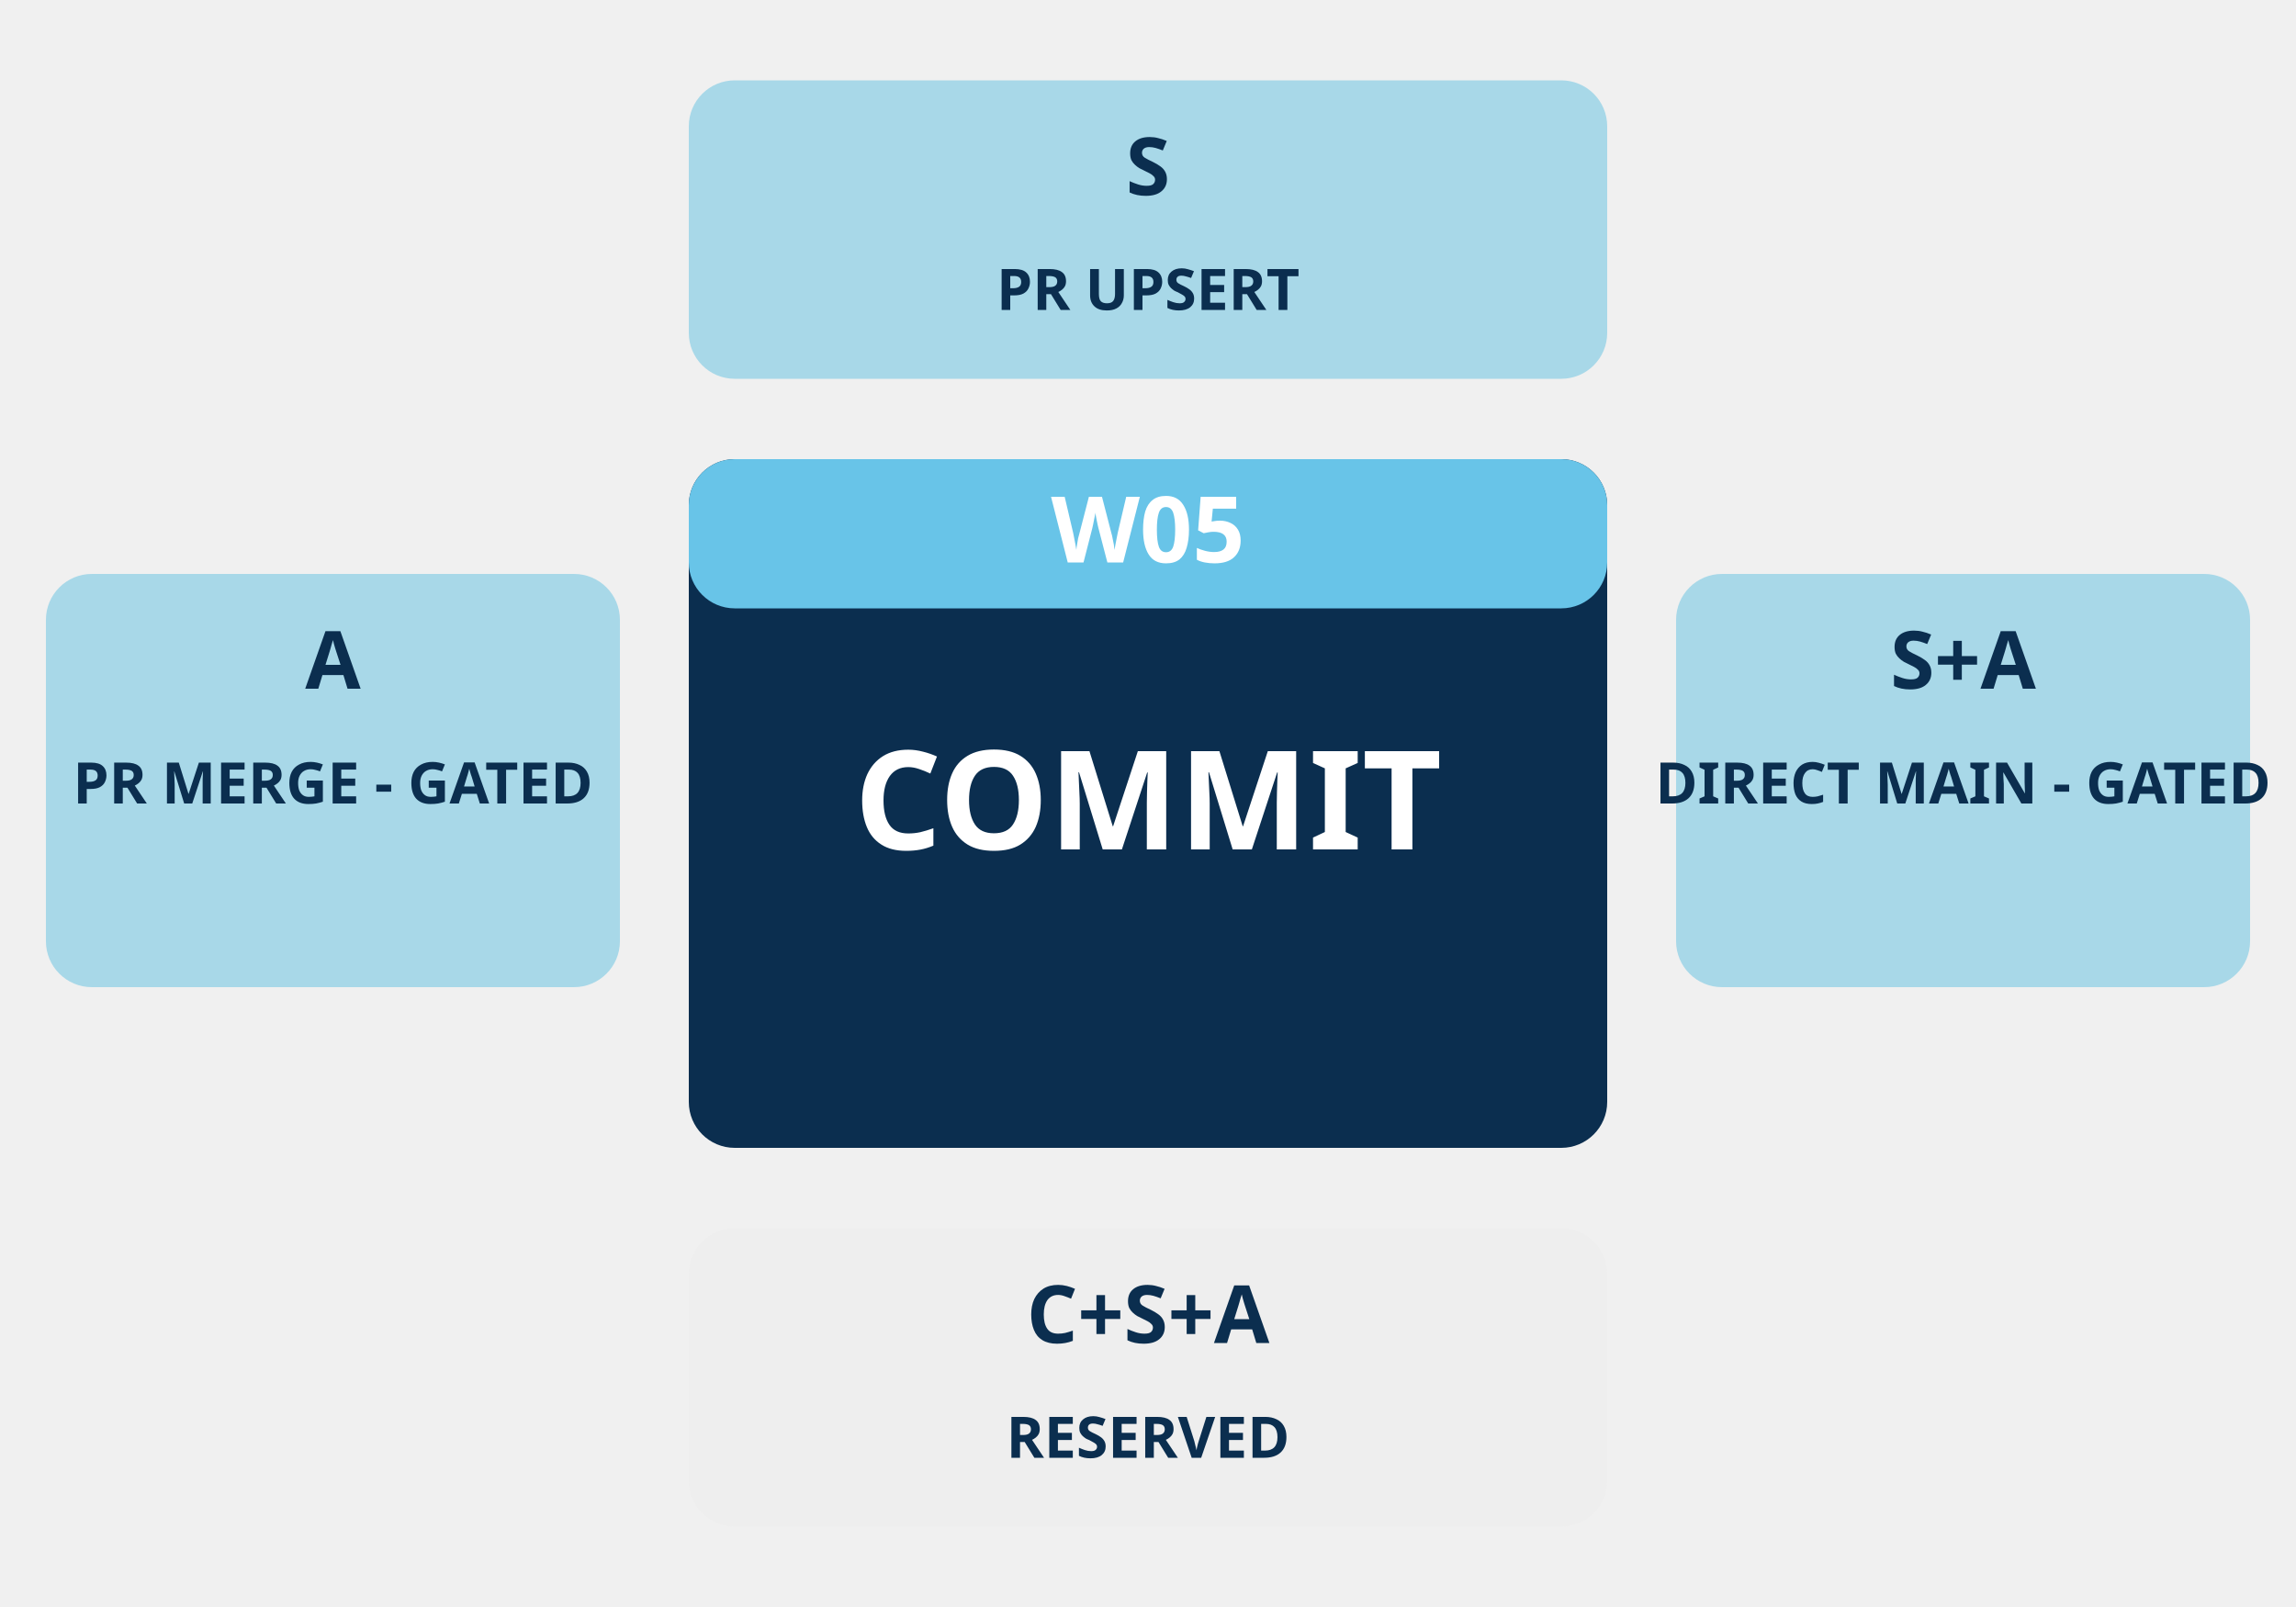
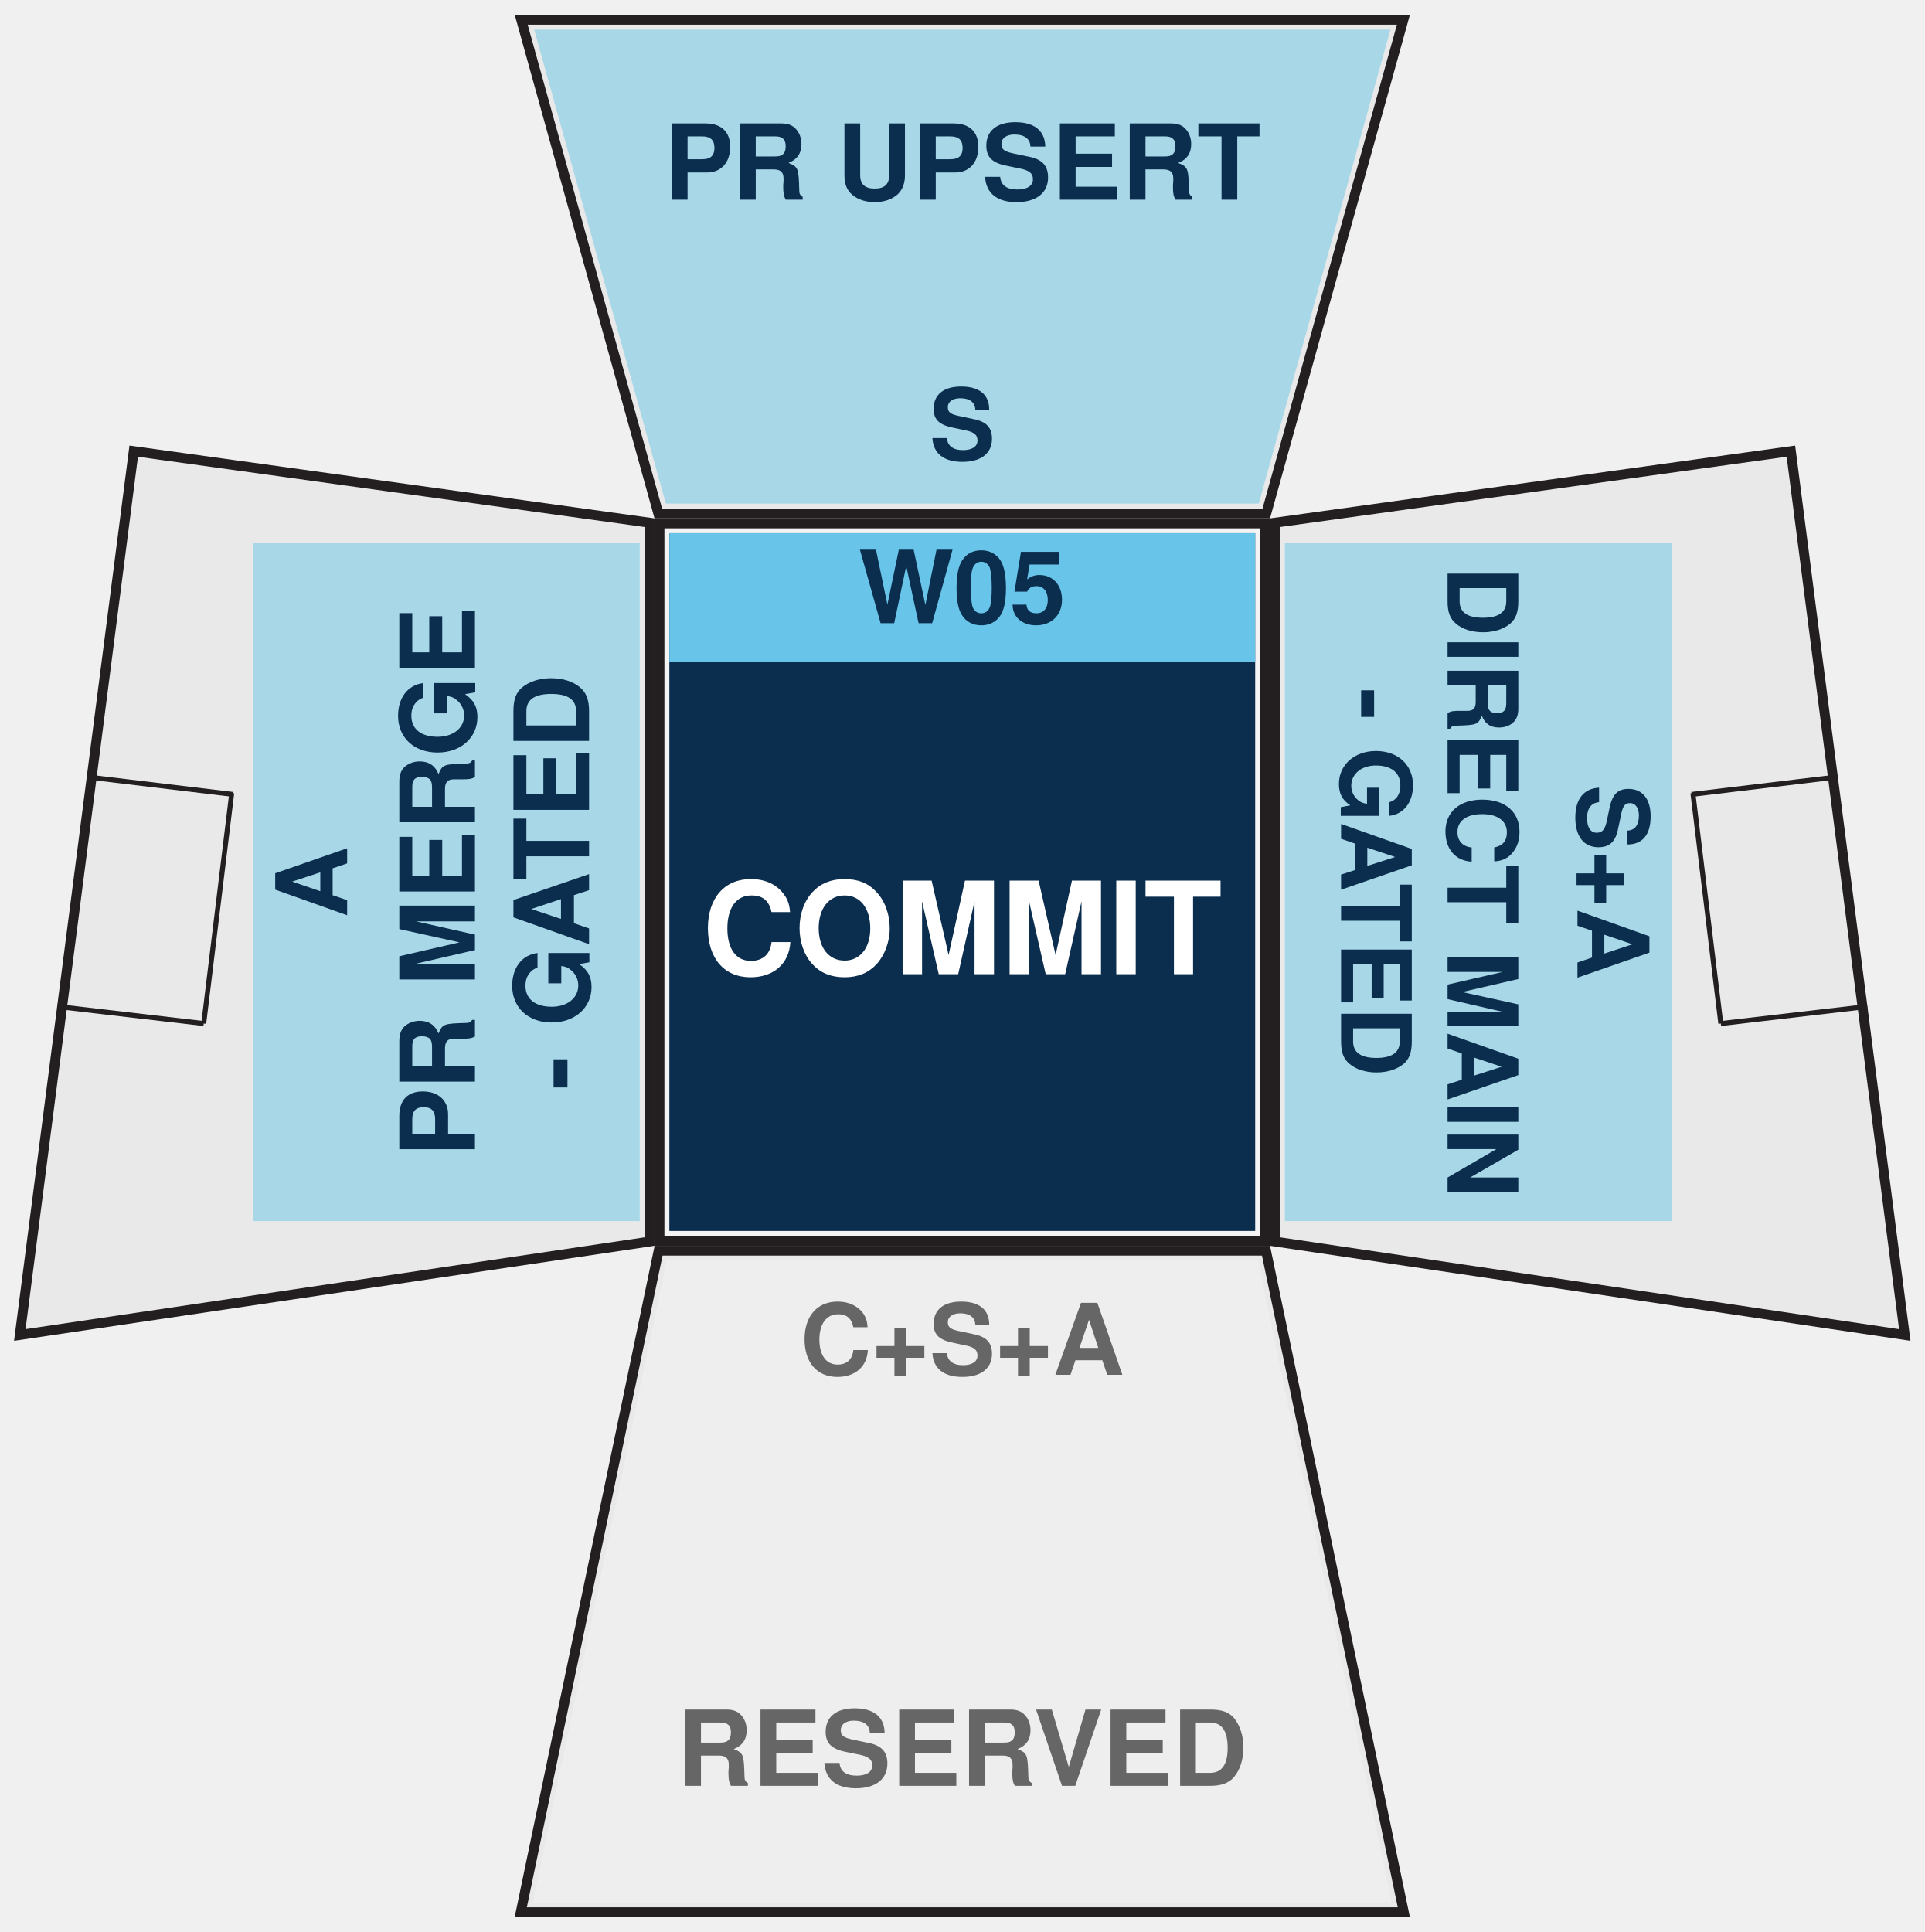
- <svg xmlns="http://www.w3.org/2000/svg" width="200" height="140" viewBox="0 0 200 140" role="img" aria-labelledby="title desc">
-   <style>.id{font:700 8px sans-serif;fill:#fff}.name{font:700 12px sans-serif;fill:#fff}.mod{font:700 7px sans-serif;fill:#0B2E4F;text-anchor:middle}.action{font:700 5px sans-serif;fill:#0B2E4F;text-anchor:middle}</style>
-   <rect x="60" y="40" width="80" height="60" rx="4" fill="#0B2E4F" />
-   <rect x="60" y="40" width="80" height="13" rx="4" fill="#68C4E8" />
-   <text x="100" y="49" class="id" text-anchor="middle">W05</text>
-   <text x="100" y="74" class="name" text-anchor="middle">COMMIT</text>
-   <rect x="60" y="7" width="80" height="26" rx="4" fill="#A8D8E8" />
-   <text x="100.0" y="17" class="mod">S</text>
-   <text x="100.0" y="27" class="action" textLength="75" lengthAdjust="spacingAndGlyphs">PR UPSERT</text>
-   <rect x="4" y="50" width="50" height="36" rx="4" fill="#A8D8E8" />
-   <text x="29.0" y="60" class="mod">A</text>
-   <text x="29.0" y="70" class="action" textLength="45" lengthAdjust="spacingAndGlyphs">PR MERGE - GATED</text>
-   <rect x="146" y="50" width="50" height="36" rx="4" fill="#A8D8E8" />
-   <text x="171.0" y="60" class="mod">S+A</text>
-   <text x="171.0" y="70" class="action" textLength="45" lengthAdjust="spacingAndGlyphs">DIRECT MAIN - GATED</text>
-   <rect x="60" y="107" width="80" height="26" rx="4" fill="#EEEEEE" />
-   <text x="100.0" y="117" class="mod">C+S+A</text>
-   <text x="100.0" y="127" class="action" textLength="75" lengthAdjust="spacingAndGlyphs">RESERVED</text>
+ <svg xmlns="http://www.w3.org/2000/svg" width="97.387pt" height="97.762pt" viewBox="19.836 471.09 97.387 97.762" role="img" aria-labelledby="title desc">
+   <path fill-rule="nonzero" fill="rgb(95.686%, 95.609%, 95.628%)" fill-opacity="1" d="M 53.207 533.879 L 83.852 533.879 L 83.852 497.57 L 53.207 497.57 Z M 53.207 533.879 " />
+   <path fill-rule="nonzero" fill="rgb(13.73%, 12.16%, 12.549%)" fill-opacity="1" d="M 84.102 497.32 L 52.957 497.32 L 52.957 534.129 L 84.102 534.129 Z M 83.602 533.629 L 53.457 533.629 L 53.457 497.824 L 83.602 497.824 Z M 83.602 533.629 " />
+   <path fill-rule="nonzero" fill="rgb(91.364%, 91.206%, 91.246%)" fill-opacity="1" d="M 84.352 533.914 L 84.352 497.539 L 110.461 493.922 L 116.223 538.641 Z M 84.352 533.914 " />
+   <path fill-rule="nonzero" fill="rgb(13.73%, 12.16%, 12.549%)" fill-opacity="1" d="M 110.676 493.637 L 84.102 497.32 L 84.102 534.129 L 116.512 538.938 Z M 110.246 494.203 L 115.934 538.348 L 84.602 533.699 L 84.602 497.758 " />
+   <path fill-rule="nonzero" fill="rgb(91.364%, 91.206%, 91.246%)" fill-opacity="1" d="M 53.148 497.074 L 46.211 472.09 L 90.852 472.09 L 83.914 497.074 Z M 53.148 497.074 " />
+   <path fill-rule="nonzero" fill="rgb(13.73%, 12.16%, 12.549%)" fill-opacity="1" d="M 91.18 471.84 L 45.883 471.84 L 52.957 497.32 L 84.102 497.32 Z M 90.523 472.34 L 83.723 496.824 L 53.34 496.824 L 46.539 472.34 " />
+   <path fill-rule="nonzero" fill="rgb(91.364%, 91.206%, 91.246%)" fill-opacity="1" d="M 46.188 567.852 L 53.16 534.379 L 83.898 534.379 L 90.871 567.852 Z M 46.188 567.852 " />
+   <path fill-rule="nonzero" fill="rgb(13.73%, 12.16%, 12.549%)" fill-opacity="1" d="M 84.102 534.129 L 52.961 534.129 L 45.879 568.102 L 91.18 568.102 Z M 83.695 534.625 L 90.566 567.602 L 46.496 567.602 L 53.363 534.625 " />
+   <path fill="none" stroke-width="2.5" stroke-linecap="butt" stroke-linejoin="miter" stroke="rgb(13.73%, 12.16%, 12.549%)" stroke-opacity="1" stroke-miterlimit="10" d="M 1129.575 3313.239 L 1055.657 3304.361 " transform="matrix(0.0998785, 0, 0, -0.0998785, 0, 841.3237)" />
+   <path fill="none" stroke-width="2.5" stroke-linecap="butt" stroke-linejoin="miter" stroke="rgb(13.73%, 12.16%, 12.549%)" stroke-opacity="1" stroke-miterlimit="10" d="M 1144.633 3196.925 L 1070.441 3188.282 " transform="matrix(0.0998785, 0, 0, -0.0998785, 0, 841.3237)" />
+   <path fill="none" stroke-width="2.5" stroke-linecap="butt" stroke-linejoin="miter" stroke="rgb(13.73%, 12.16%, 12.549%)" stroke-opacity="1" stroke-miterlimit="10" d="M 1070.441 3188.282 L 1056.283 3305.065 " transform="matrix(0.0998785, 0, 0, -0.0998785, 0, 841.3237)" />
+   <path fill-rule="nonzero" fill="rgb(91.364%, 91.206%, 91.246%)" fill-opacity="1" d="M 26.602 493.918 L 52.707 497.539 L 52.707 533.91 L 20.836 538.641 Z M 26.602 493.918 " />
+   <path fill-rule="nonzero" fill="rgb(13.73%, 12.16%, 12.549%)" fill-opacity="1" d="M 26.387 493.637 L 20.547 538.938 L 52.957 534.129 L 52.957 497.32 Z M 26.816 494.203 L 52.461 497.758 L 52.461 533.699 L 21.129 538.348 " />
+   <path fill="none" stroke-width="2.5" stroke-linecap="butt" stroke-linejoin="miter" stroke="rgb(13.73%, 12.16%, 12.549%)" stroke-opacity="1" stroke-miterlimit="10" d="M 242.678 3313.239 L 316.635 3304.361 " transform="matrix(0.0998785, 0, 0, -0.0998785, 0, 841.3237)" />
+   <path fill="none" stroke-width="2.5" stroke-linecap="butt" stroke-linejoin="miter" stroke="rgb(13.73%, 12.16%, 12.549%)" stroke-opacity="1" stroke-miterlimit="10" d="M 227.659 3196.925 L 301.812 3188.282 " transform="matrix(0.0998785, 0, 0, -0.0998785, 0, 841.3237)" />
+   <path fill="none" stroke-width="2.5" stroke-linecap="butt" stroke-linejoin="miter" stroke="rgb(13.73%, 12.16%, 12.549%)" stroke-opacity="1" stroke-miterlimit="10" d="M 301.812 3188.282 L 316.009 3305.065 " transform="matrix(0.0998785, 0, 0, -0.0998785, 0, 841.3237)" />
+   <g transform="translate(0 841.89) scale(1 -1)">
+     <rect x="53.707" y="308.511" width="29.645" height="35.309" fill="#0B2E4F" />
+     <rect x="53.707" y="337.32" width="29.645" height="6.5" fill="#68C4E8" />
+     <text transform="translate(68.5293 339.2666) scale(1 -1)" text-anchor="middle" font-family="Helvetica,Arial,sans-serif" font-weight="700" font-size="5.10" fill="#0B2E4F">W05</text>
+     <text transform="translate(68.5293 321.5046) scale(1 -1)" text-anchor="middle" font-family="Helvetica,Arial,sans-serif" font-weight="700" font-size="6.50" fill="#FFFFFF">COMMIT</text>
+     <rect x="84.852" y="309.011" width="19.586" height="34.309" fill="#A8D8E8" />
+     <g transform="translate(94.64452 326.1654)">
+       <g transform="rotate(-90)">
+         <text transform="translate(0 5.015457) scale(1 -1)" text-anchor="middle" font-family="Helvetica,Arial,sans-serif" font-weight="700" font-size="5.00" fill="#0B2E4F">S+A</text>
+         <text transform="translate(0 -1.55695) scale(1 -1)" text-anchor="middle" font-family="Helvetica,Arial,sans-serif" font-weight="700" font-size="4.90" fill="#0B2E4F">DIRECT MAIN</text>
+         <text transform="translate(0 -6.94695) scale(1 -1)" text-anchor="middle" font-family="Helvetica,Arial,sans-serif" font-weight="700" font-size="4.90" fill="#0B2E4F">- GATED</text>
+       </g>
+     </g>
+     <path d="M 53.529 345.316 L 46.869 369.3 L 90.194 369.3 L 83.534 345.316 Z" fill="#A8D8E8" />
+     <text transform="translate(68.5293 347.5383) scale(1 -1)" text-anchor="middle" font-family="Helvetica,Arial,sans-serif" font-weight="700" font-size="5.00" fill="#0B2E4F">S</text>
+     <text transform="translate(68.53125 360.696) scale(1 -1)" text-anchor="middle" font-family="Helvetica,Arial,sans-serif" font-weight="700" font-size="5.30" fill="#0B2E4F">PR UPSERT</text>
+     <path d="M 46.802 274.538 L 53.567 307.011 L 83.492 307.011 L 90.256 274.538 Z" fill="#EEEEEE" />
+     <text transform="translate(68.5293 301.2336) scale(1 -1)" text-anchor="middle" font-family="Helvetica,Arial,sans-serif" font-weight="700" font-size="5.00" fill="#666666">C+S+A</text>
+     <text transform="translate(68.5293 280.4343) scale(1 -1)" text-anchor="middle" font-family="Helvetica,Arial,sans-serif" font-weight="700" font-size="5.30" fill="#666666">RESERVED</text>
+     <rect x="32.625" y="309.011" width="19.582" height="34.309" fill="#A8D8E8" />
+     <g transform="translate(42.41601 326.1654)">
+       <g transform="rotate(90)">
+         <text transform="translate(0 5.013519) scale(1 -1)" text-anchor="middle" font-family="Helvetica,Arial,sans-serif" font-weight="700" font-size="5.00" fill="#0B2E4F">A</text>
+         <text transform="translate(0 -1.453875) scale(1 -1)" text-anchor="middle" font-family="Helvetica,Arial,sans-serif" font-weight="700" font-size="5.25" fill="#0B2E4F">PR MERGE</text>
+         <text transform="translate(0 -7.228875) scale(1 -1)" text-anchor="middle" font-family="Helvetica,Arial,sans-serif" font-weight="700" font-size="5.25" fill="#0B2E4F">- GATED</text>
+       </g>
+     </g>
+   </g>
</svg>
